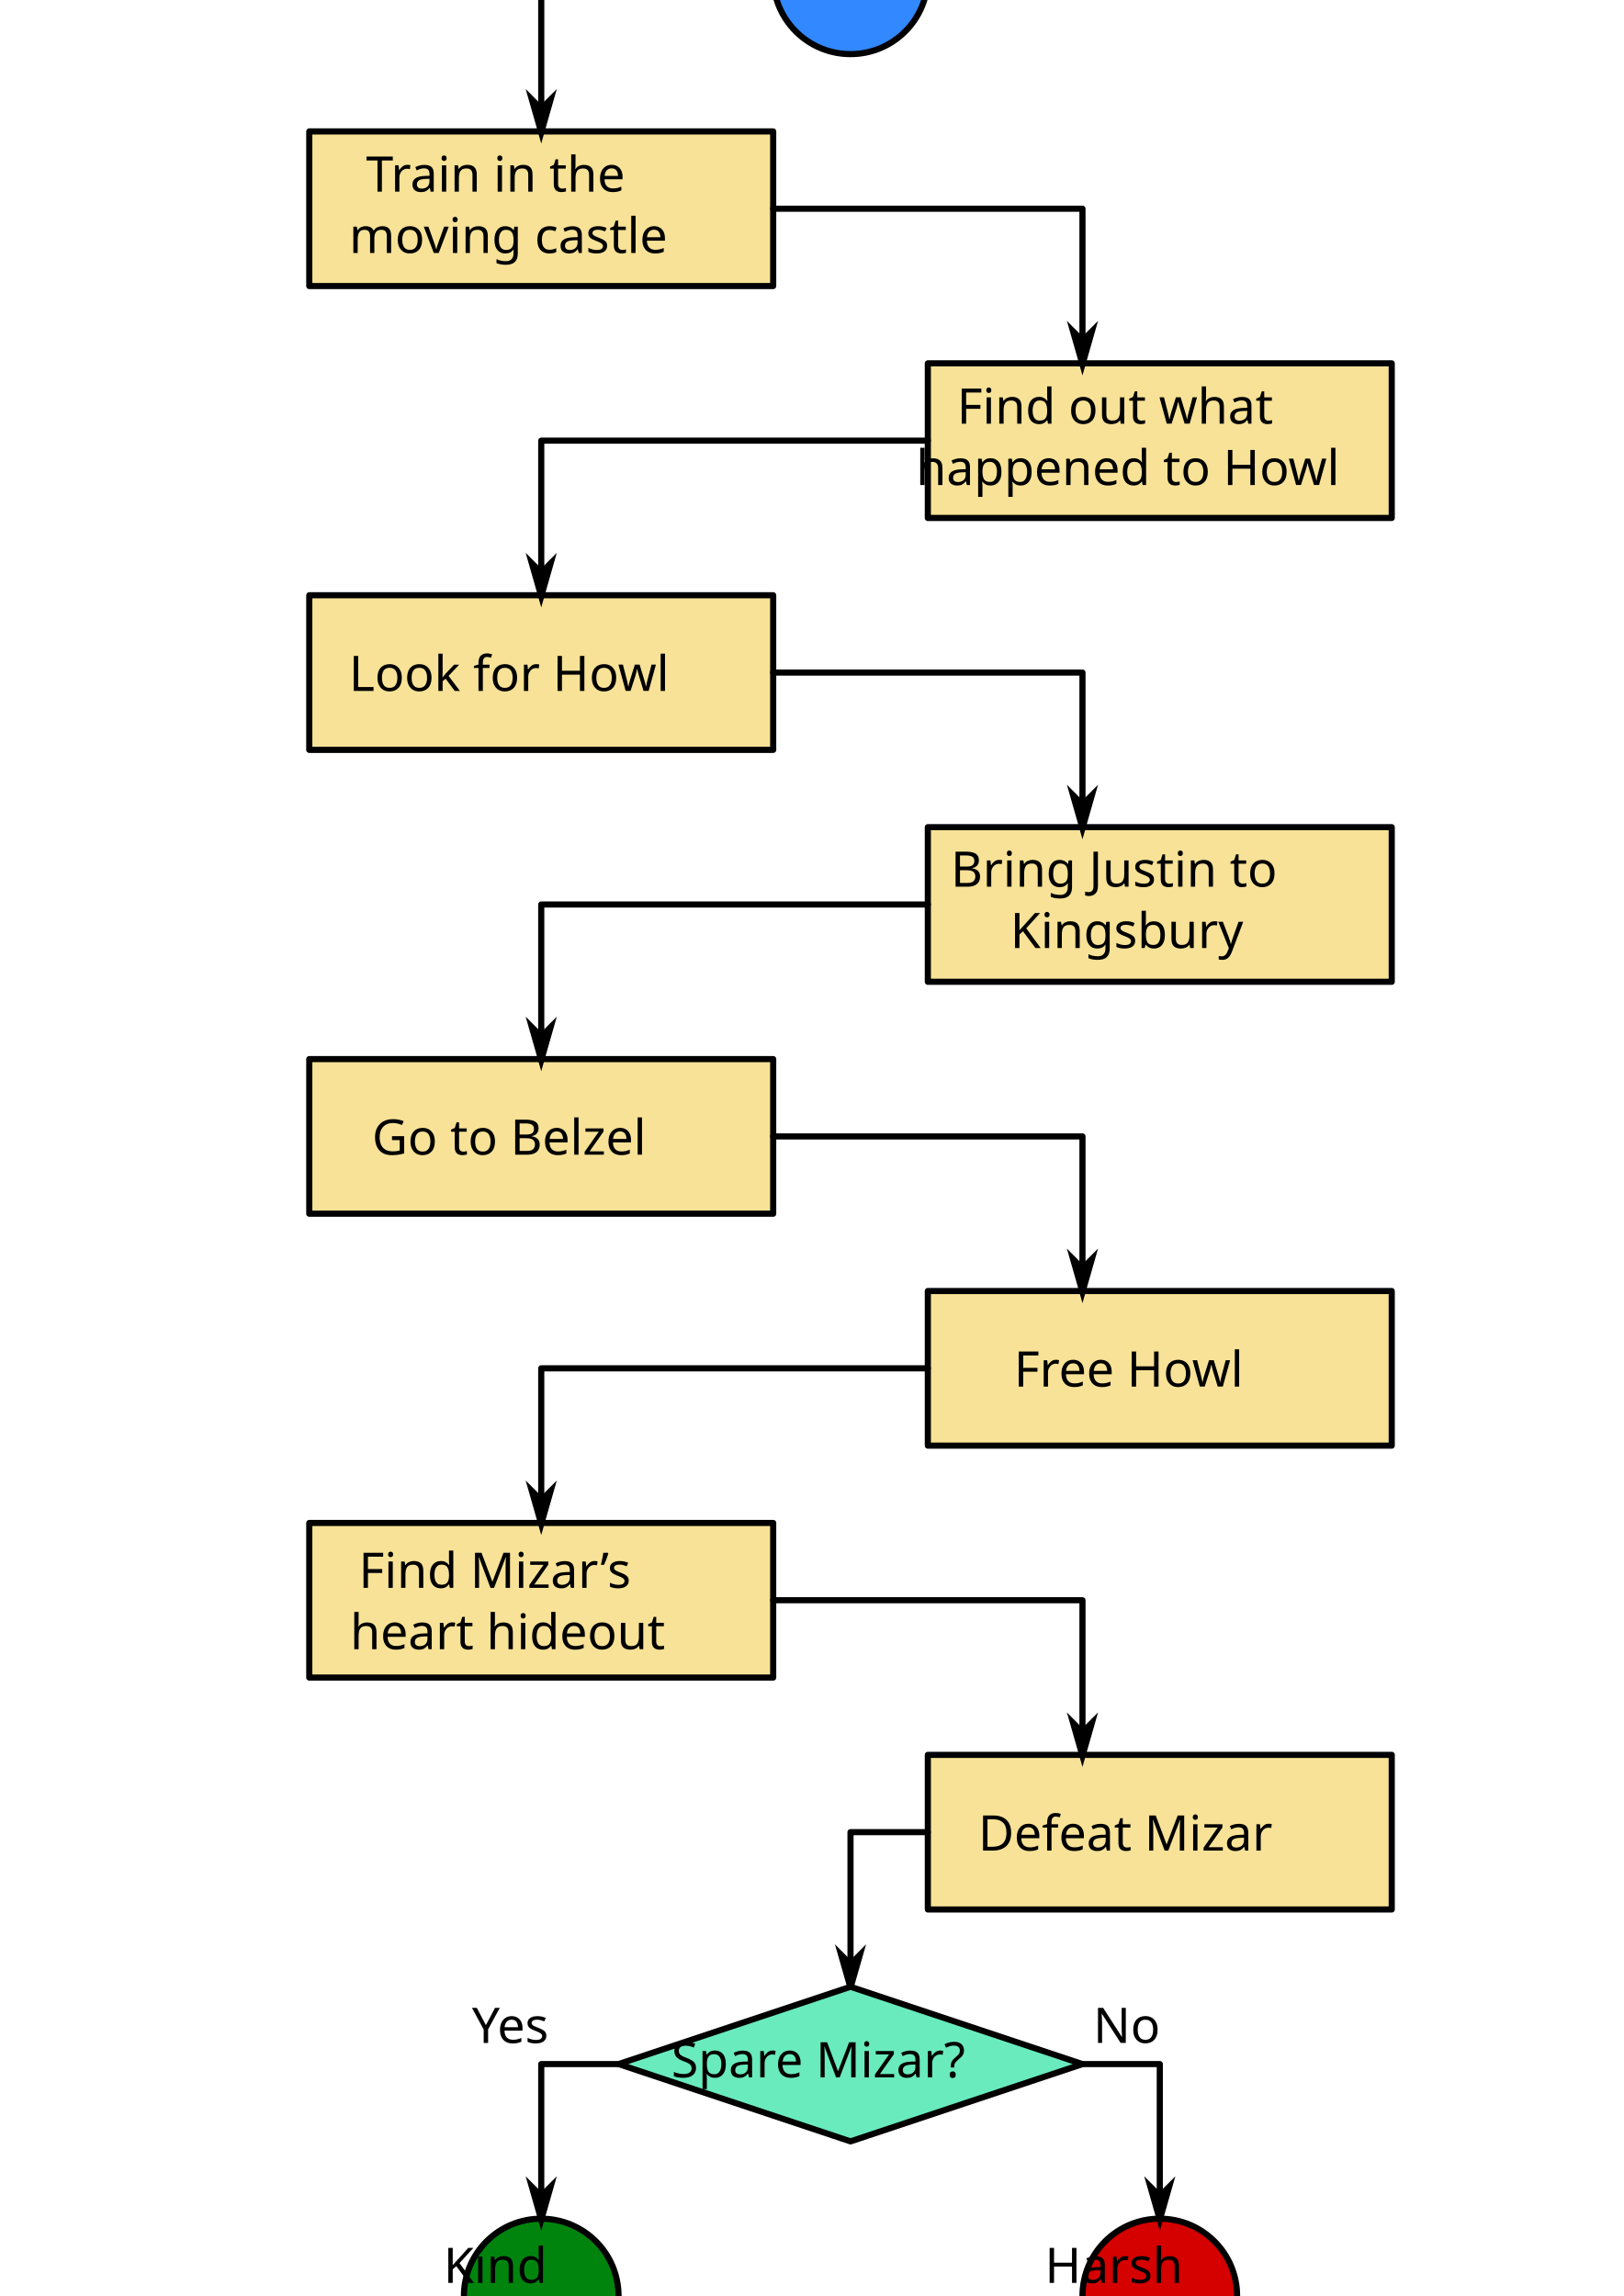
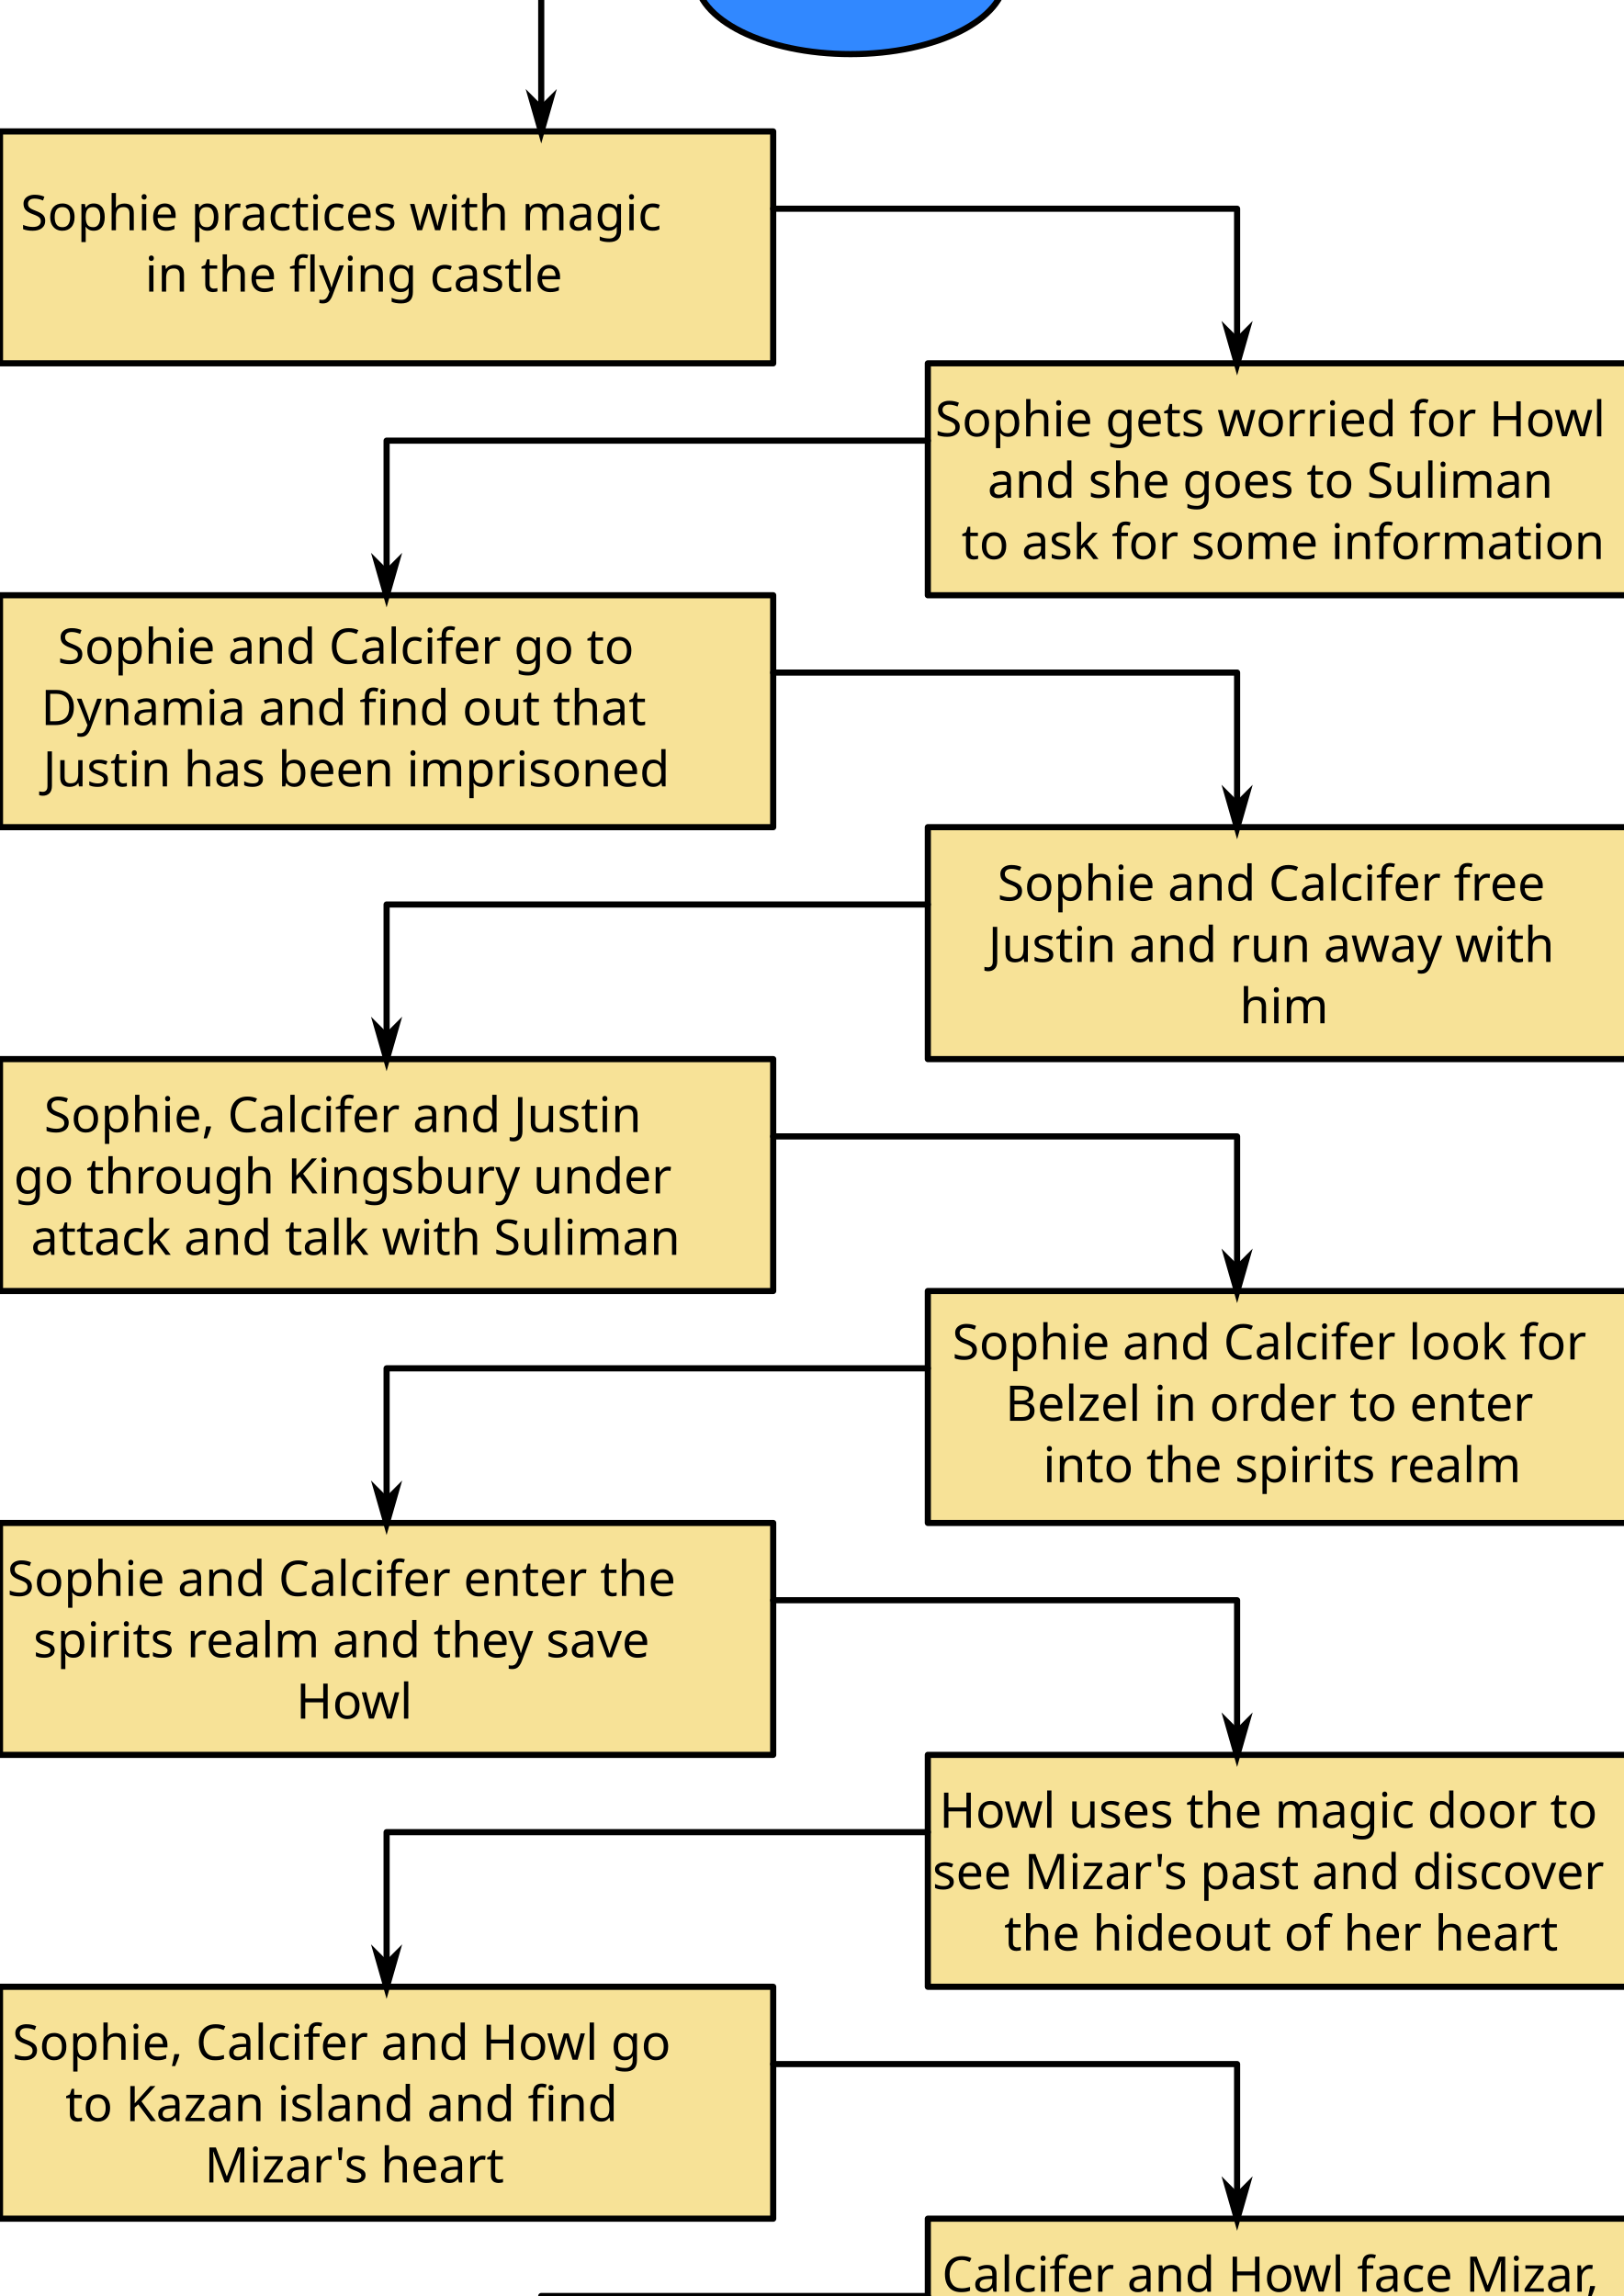
<svg xmlns="http://www.w3.org/2000/svg" width="793.701" height="1122.52" viewBox="0 0 793.701 1122.52" version="1.1" id="svg8">
  <defs id="defs2">
    <marker style="overflow:visible" id="marker2364" refX="0" refY="0" orient="auto">
      <path transform="matrix(-0.4,0,0,-0.4,-4,0)" style="fill:#000000;fill-opacity:1;fill-rule:evenodd;stroke:#000000;stroke-width:1pt;stroke-opacity:1" d="M 0,0 5,-5 -12.5,0 5,5 Z" id="path2362" />
    </marker>
    <marker orient="auto" refY="0.0" refX="0.0" id="Arrow1Mend" style="overflow:visible;">
      <path id="path944" d="M 0.0,0.0 L 5.0,-5.0 L -12.5,0.0 L 5.0,5.0 L 0.0,0.0 z " style="fill-rule:evenodd;stroke:#000000;stroke-width:1pt;stroke-opacity:1;fill:#000000;fill-opacity:1" transform="scale(0.4) rotate(180) translate(10,0)" />
    </marker>
    <marker orient="auto" refY="0" refX="0" id="Arrow1Mend-0" style="overflow:visible">
      <path id="path944-4" d="M 0,0 5,-5 -12.5,0 5,5 Z" style="fill:#000000;fill-opacity:1;fill-rule:evenodd;stroke:#000000;stroke-width:1pt;stroke-opacity:1" transform="matrix(-0.4,0,0,-0.4,-4,0)" />
    </marker>
    <marker orient="auto" refY="0" refX="0" id="Arrow1Mend-6" style="overflow:visible">
      <path id="path944-0" d="M 0,0 5,-5 -12.5,0 5,5 Z" style="fill:#000000;fill-opacity:1;fill-rule:evenodd;stroke:#000000;stroke-width:1pt;stroke-opacity:1" transform="matrix(-0.4,0,0,-0.4,-4,0)" />
    </marker>
    <marker orient="auto" refY="0" refX="0" id="Arrow1Mend-6-2" style="overflow:visible">
      <path id="path944-0-2" d="M 0,0 5,-5 -12.5,0 5,5 Z" style="fill:#000000;fill-opacity:1;fill-rule:evenodd;stroke:#000000;stroke-width:1pt;stroke-opacity:1" transform="matrix(-0.4,0,0,-0.4,-4,0)" />
    </marker>
    <marker orient="auto" refY="0" refX="0" id="Arrow1Mend-0-1" style="overflow:visible">
      <path id="path944-4-4" d="M 0,0 5,-5 -12.5,0 5,5 Z" style="fill:#000000;fill-opacity:1;fill-rule:evenodd;stroke:#000000;stroke-width:1pt;stroke-opacity:1" transform="matrix(-0.4,0,0,-0.4,-4,0)" />
    </marker>
    <marker orient="auto" refY="0" refX="0" id="Arrow1Mend-6-1" style="overflow:visible">
      <path id="path944-0-4" d="M 0,0 5,-5 -12.5,0 5,5 Z" style="fill:#000000;fill-opacity:1;fill-rule:evenodd;stroke:#000000;stroke-width:1pt;stroke-opacity:1" transform="matrix(-0.4,0,0,-0.4,-4,0)" />
    </marker>
    <marker orient="auto" refY="0" refX="0" id="Arrow1Mend-0-2" style="overflow:visible">
      <path id="path944-4-3" d="M 0,0 5,-5 -12.5,0 5,5 Z" style="fill:#000000;fill-opacity:1;fill-rule:evenodd;stroke:#000000;stroke-width:1pt;stroke-opacity:1" transform="matrix(-0.4,0,0,-0.4,-4,0)" />
    </marker>
    <marker style="overflow:visible" id="marker6153-8-3" refX="0" refY="0" orient="auto">
      <path transform="matrix(-1.1,0,0,-1.1,-1.1,0)" d="M 8.719,4.034 -2.207,0.016 8.719,-4.002 c -1.745,2.372 -1.735,5.617 -6e-7,8.035 z" style="fill:#00840e;fill-opacity:1;fill-rule:evenodd;stroke:#00840e;stroke-width:0.625;stroke-linejoin:round;stroke-opacity:1" id="path6151-1-7" />
    </marker>
    <marker orient="auto" refY="0" refX="0" id="Arrow1Mend-6-1-2" style="overflow:visible">
      <path id="path944-0-4-9" d="M 0,0 5,-5 -12.5,0 5,5 Z" style="fill:#000000;fill-opacity:1;fill-rule:evenodd;stroke:#000000;stroke-width:1pt;stroke-opacity:1" transform="matrix(-0.4,0,0,-0.4,-4,0)" />
    </marker>
    <marker orient="auto" refY="0" refX="0" id="Arrow1Mend-6-1-8" style="overflow:visible">
      <path id="path944-0-4-0" d="M 0,0 5,-5 -12.5,0 5,5 Z" style="fill:#000000;fill-opacity:1;fill-rule:evenodd;stroke:#000000;stroke-width:1pt;stroke-opacity:1" transform="matrix(-0.4,0,0,-0.4,-4,0)" />
    </marker>
  </defs>
  <g id="layer1">
-     <rect y="404.409" x="453.543" height="75.591" width="226.772" id="rect2340" style="opacity:1;fill:#f7e297;fill-opacity:1;fill-rule:nonzero;stroke:#000000;stroke-width:3;stroke-linecap:round;stroke-linejoin:round;stroke-miterlimit:4.603;stroke-dasharray:none;stroke-dashoffset:0;stroke-opacity:1;paint-order:normal" />
-     <rect style="opacity:1;fill:#f7e297;fill-opacity:1;fill-rule:nonzero;stroke:#000000;stroke-width:3;stroke-linecap:round;stroke-linejoin:round;stroke-miterlimit:4.603;stroke-dasharray:none;stroke-dashoffset:0;stroke-opacity:1;paint-order:normal" id="rect841-3-8" width="226.772" height="75.591" x="453.543" y="857.953" />
-     <rect style="opacity:1;fill:#f7e297;fill-opacity:1;fill-rule:nonzero;stroke:#000000;stroke-width:3;stroke-linecap:round;stroke-linejoin:round;stroke-miterlimit:4.603;stroke-dasharray:none;stroke-dashoffset:0;stroke-opacity:1;paint-order:normal" id="rect841-3-2" width="226.772" height="75.591" x="151.181" y="744.567" />
-     <rect style="opacity:1;fill:#f7e297;fill-opacity:1;fill-rule:nonzero;stroke:#000000;stroke-width:3;stroke-linecap:round;stroke-linejoin:round;stroke-miterlimit:4.603;stroke-dasharray:none;stroke-dashoffset:0;stroke-opacity:1;paint-order:normal" id="rect841-3-9" width="226.772" height="75.591" x="453.543" y="631.181" />
-     <circle style="opacity:1;fill:#3188ff;fill-opacity:1;fill-rule:nonzero;stroke:#000000;stroke-width:3;stroke-linecap:round;stroke-linejoin:round;stroke-miterlimit:4.603;stroke-dasharray:none;stroke-dashoffset:0;stroke-opacity:1;paint-order:normal" id="path9" cx="415.748" cy="-11.339" r="37.795" />
+     <rect y="404.409" x="453.543" height="113.386" width="377.953" id="rect2340" style="opacity:1;fill:#f7e297;fill-opacity:1;fill-rule:nonzero;stroke:#000000;stroke-width:3;stroke-linecap:round;stroke-linejoin:round;stroke-miterlimit:4.603;stroke-dasharray:none;stroke-dashoffset:0;stroke-opacity:1;paint-order:normal" />
+     <rect style="opacity:1;fill:#f7e297;fill-opacity:1;fill-rule:nonzero;stroke:#000000;stroke-width:3;stroke-linecap:round;stroke-linejoin:round;stroke-miterlimit:4.603;stroke-dasharray:none;stroke-dashoffset:0;stroke-opacity:1;paint-order:normal" id="rect841-3-8" width="377.953" height="113.386" x="453.543" y="857.953" />
+     <rect style="opacity:1;fill:#f7e297;fill-opacity:1;fill-rule:nonzero;stroke:#000000;stroke-width:3;stroke-linecap:round;stroke-linejoin:round;stroke-miterlimit:4.603;stroke-dasharray:none;stroke-dashoffset:0;stroke-opacity:1;paint-order:normal" id="rect841-3-2" width="377.953" height="113.386" x="0" y="744.567" />
+     <rect style="opacity:1;fill:#f7e297;fill-opacity:1;fill-rule:nonzero;stroke:#000000;stroke-width:3;stroke-linecap:round;stroke-linejoin:round;stroke-miterlimit:4.603;stroke-dasharray:none;stroke-dashoffset:0;stroke-opacity:1;paint-order:normal" id="rect841-3-9" width="377.953" height="113.386" x="453.543" y="631.181" />
+     <ellipse style="opacity:1;fill:#3188ff;fill-opacity:1;fill-rule:nonzero;stroke:#000000;stroke-width:3;stroke-linecap:round;stroke-linejoin:round;stroke-miterlimit:4.603;stroke-dasharray:none;stroke-dashoffset:0;stroke-opacity:1;paint-order:normal" id="path9" cx="415.748" cy="-11.339" rx="75.591" ry="37.795" />
    <text xml:space="preserve" style="font-style:normal;font-variant:normal;font-weight:normal;font-stretch:normal;font-size:24px;line-height:125%;font-family:sans-serif;-inkscape-font-specification:sans-serif;font-variant-ligatures:normal;font-variant-caps:normal;font-variant-numeric:normal;font-feature-settings:normal;text-align:center;writing-mode:lr-tb;text-anchor:middle;opacity:1;fill:#3188ff;fill-opacity:1;fill-rule:nonzero;stroke:#000000;stroke-width:3;stroke-linecap:round;stroke-linejoin:round;stroke-miterlimit:4.603;stroke-dasharray:none;stroke-dashoffset:0;stroke-opacity:1;paint-order:normal" x="415.215" y="-2.637" id="text13">
      <tspan id="tspan11" x="415.215" y="-2.637" style="font-size:24px;fill:#000000;fill-opacity:1;stroke:none">Start</tspan>
    </text>
-     <circle style="opacity:1;fill:#d50000;fill-opacity:1;fill-rule:nonzero;stroke:#000000;stroke-width:3;stroke-linecap:round;stroke-linejoin:round;stroke-miterlimit:4.603;stroke-dasharray:none;stroke-dashoffset:0;stroke-opacity:1;paint-order:normal" id="path9-8" cx="566.929" cy="1122.52" r="37.795" />
-     <text xml:space="preserve" style="font-style:normal;font-variant:normal;font-weight:normal;font-stretch:normal;font-size:24px;line-height:125%;font-family:sans-serif;-inkscape-font-specification:sans-serif;font-variant-ligatures:normal;font-variant-caps:normal;font-variant-numeric:normal;font-feature-settings:normal;text-align:center;writing-mode:lr-tb;text-anchor:middle;opacity:1;fill:#3188ff;fill-opacity:1;fill-rule:nonzero;stroke:#000000;stroke-width:3;stroke-linecap:round;stroke-linejoin:round;stroke-miterlimit:4.603;stroke-dasharray:none;stroke-dashoffset:0;stroke-opacity:1;paint-order:normal" x="566.343" y="1116.121" id="text13-2">
-       <tspan id="tspan11-1" x="566.343" y="1116.121" style="font-size:24px;fill:#000000;fill-opacity:1;stroke:none">Harsh</tspan>
-       <tspan x="566.343" y="1146.121" style="font-size:24px;fill:#000000;fill-opacity:1;stroke:none" id="tspan1863">end</tspan>
+     <rect style="opacity:1;fill:#f7e297;fill-opacity:1;fill-rule:nonzero;stroke:#000000;stroke-width:3;stroke-linecap:round;stroke-linejoin:round;stroke-miterlimit:4.603;stroke-dasharray:none;stroke-dashoffset:0;stroke-opacity:1;paint-order:normal" id="rect841" width="377.953" height="113.386" x="0" y="64.252" />
+     <rect style="opacity:1;fill:#f7e297;fill-opacity:1;fill-rule:nonzero;stroke:#000000;stroke-width:3;stroke-linecap:round;stroke-linejoin:round;stroke-miterlimit:4.603;stroke-dasharray:none;stroke-dashoffset:0;stroke-opacity:1;paint-order:normal" id="rect841-2" width="377.953" height="113.386" x="453.543" y="177.638" />
+     <rect style="opacity:1;fill:#f7e297;fill-opacity:1;fill-rule:nonzero;stroke:#000000;stroke-width:3;stroke-linecap:round;stroke-linejoin:round;stroke-miterlimit:4.603;stroke-dasharray:none;stroke-dashoffset:0;stroke-opacity:1;paint-order:normal" id="rect841-3" width="377.953" height="113.386" x="0" y="291.024" />
+     <text xml:space="preserve" style="font-style:normal;font-variant:normal;font-weight:normal;font-stretch:normal;font-size:24px;line-height:125%;font-family:sans-serif;-inkscape-font-specification:sans-serif;font-variant-ligatures:normal;font-variant-caps:normal;font-variant-numeric:normal;font-feature-settings:normal;text-align:center;writing-mode:lr-tb;text-anchor:middle;opacity:1;fill:#f7e297;fill-opacity:1;fill-rule:nonzero;stroke:#000000;stroke-width:3;stroke-linecap:round;stroke-linejoin:round;stroke-miterlimit:4.603;stroke-dasharray:none;stroke-dashoffset:0;stroke-opacity:1;paint-order:normal" x="188.525" y="112.584" id="text866">
+       <tspan id="tspan864" x="188.525" y="112.584" style="font-size:24px;fill:#000000;fill-opacity:1;stroke:none">Sophie practices with magic</tspan>
+       <tspan x="188.525" y="142.584" style="font-size:24px;fill:#000000;fill-opacity:1;stroke:none" id="tspan886">in the flying castle</tspan>
    </text>
-     <rect style="opacity:1;fill:#f7e297;fill-opacity:1;fill-rule:nonzero;stroke:#000000;stroke-width:3;stroke-linecap:round;stroke-linejoin:round;stroke-miterlimit:4.603;stroke-dasharray:none;stroke-dashoffset:0;stroke-opacity:1;paint-order:normal" id="rect841" width="226.772" height="75.591" x="151.181" y="64.252" />
-     <rect style="opacity:1;fill:#f7e297;fill-opacity:1;fill-rule:nonzero;stroke:#000000;stroke-width:3;stroke-linecap:round;stroke-linejoin:round;stroke-miterlimit:4.603;stroke-dasharray:none;stroke-dashoffset:0;stroke-opacity:1;paint-order:normal" id="rect841-2" width="226.772" height="75.591" x="453.543" y="177.638" />
-     <rect style="opacity:1;fill:#f7e297;fill-opacity:1;fill-rule:nonzero;stroke:#000000;stroke-width:3;stroke-linecap:round;stroke-linejoin:round;stroke-miterlimit:4.603;stroke-dasharray:none;stroke-dashoffset:0;stroke-opacity:1;paint-order:normal" id="rect841-3" width="226.772" height="75.591" x="151.181" y="291.024" />
-     <text xml:space="preserve" style="font-style:normal;font-variant:normal;font-weight:normal;font-stretch:normal;font-size:24px;line-height:125%;font-family:sans-serif;-inkscape-font-specification:sans-serif;font-variant-ligatures:normal;font-variant-caps:normal;font-variant-numeric:normal;font-feature-settings:normal;text-align:center;writing-mode:lr-tb;text-anchor:middle;opacity:1;fill:#f7e297;fill-opacity:1;fill-rule:nonzero;stroke:#000000;stroke-width:3;stroke-linecap:round;stroke-linejoin:round;stroke-miterlimit:4.603;stroke-dasharray:none;stroke-dashoffset:0;stroke-opacity:1;paint-order:normal" x="264.069" y="93.686" id="text866">
-       <tspan id="tspan864" x="264.069" y="93.686" style="font-size:24px;fill:#000000;fill-opacity:1;stroke:none">Train in the</tspan>
-       <tspan x="264.069" y="123.686" style="font-size:24px;fill:#000000;fill-opacity:1;stroke:none" id="tspan886">moving castle</tspan>
+     <text xml:space="preserve" style="font-style:normal;font-variant:normal;font-weight:normal;font-stretch:normal;font-size:24px;line-height:125%;font-family:sans-serif;-inkscape-font-specification:sans-serif;font-variant-ligatures:normal;font-variant-caps:normal;font-variant-numeric:normal;font-feature-settings:normal;text-align:center;writing-mode:lr-tb;text-anchor:middle;opacity:1;fill:#f7e297;fill-opacity:1;fill-rule:nonzero;stroke:#000000;stroke-width:3;stroke-linecap:round;stroke-linejoin:round;stroke-miterlimit:4.603;stroke-dasharray:none;stroke-dashoffset:0;stroke-opacity:1;paint-order:normal" x="642.795" y="213.325" id="text866-5">
+       <tspan x="642.795" y="213.325" style="font-size:24px;fill:#000000;fill-opacity:1;stroke:none" id="tspan904">Sophie gets worried for Howl</tspan>
+       <tspan x="642.795" y="243.325" style="font-size:24px;fill:#000000;fill-opacity:1;stroke:none" id="tspan93">and she goes to Suliman</tspan>
+       <tspan x="642.795" y="273.325" style="font-size:24px;fill:#000000;fill-opacity:1;stroke:none" id="tspan95">to ask for some information</tspan>
    </text>
-     <text xml:space="preserve" style="font-style:normal;font-variant:normal;font-weight:normal;font-stretch:normal;font-size:24px;line-height:125%;font-family:sans-serif;-inkscape-font-specification:sans-serif;font-variant-ligatures:normal;font-variant-caps:normal;font-variant-numeric:normal;font-feature-settings:normal;text-align:center;writing-mode:lr-tb;text-anchor:middle;opacity:1;fill:#f7e297;fill-opacity:1;fill-rule:nonzero;stroke:#000000;stroke-width:3;stroke-linecap:round;stroke-linejoin:round;stroke-miterlimit:4.603;stroke-dasharray:none;stroke-dashoffset:0;stroke-opacity:1;paint-order:normal" x="566.906" y="207.136" id="text866-5">
-       <tspan id="tspan864-9" x="566.906" y="207.136" style="font-size:24px;fill:#000000;fill-opacity:1;stroke:none">Find out what</tspan>
-       <tspan x="566.906" y="237.136" style="font-size:24px;fill:#000000;fill-opacity:1;stroke:none" id="tspan904">happened to Howl</tspan>
+     <text xml:space="preserve" style="font-style:normal;font-variant:normal;font-weight:normal;font-stretch:normal;font-size:24px;line-height:125%;font-family:sans-serif;-inkscape-font-specification:sans-serif;font-variant-ligatures:normal;font-variant-caps:normal;font-variant-numeric:normal;font-feature-settings:normal;text-align:center;writing-mode:lr-tb;text-anchor:middle;opacity:1;fill:#000000;fill-opacity:1;fill-rule:nonzero;stroke:none;stroke-width:3;stroke-linecap:round;stroke-linejoin:round;stroke-miterlimit:4.603;stroke-dasharray:none;stroke-dashoffset:0;stroke-opacity:1;paint-order:normal" x="189.803" y="324.478" id="text890">
+       <tspan id="tspan888" x="194.021" y="324.478">Sophie and Calcifer go to </tspan>
+       <tspan x="189.803" y="354.478" id="tspan99">Dynamia and find out that</tspan>
+       <tspan x="189.803" y="384.478" id="tspan105">Justin has been imprisoned</tspan>
    </text>
-     <text xml:space="preserve" style="font-style:normal;font-variant:normal;font-weight:normal;font-stretch:normal;font-size:24px;line-height:125%;font-family:sans-serif;-inkscape-font-specification:sans-serif;font-variant-ligatures:normal;font-variant-caps:normal;font-variant-numeric:normal;font-feature-settings:normal;text-align:center;writing-mode:lr-tb;text-anchor:middle;opacity:1;fill:#000000;fill-opacity:1;fill-rule:nonzero;stroke:none;stroke-width:3;stroke-linecap:round;stroke-linejoin:round;stroke-miterlimit:4.603;stroke-dasharray:none;stroke-dashoffset:0;stroke-opacity:1;paint-order:normal" x="264.456" y="337.813" id="text890">
-       <tspan id="tspan888" x="264.456" y="337.813">Look for Howl</tspan>
+     <text xml:space="preserve" style="font-style:normal;font-variant:normal;font-weight:normal;font-stretch:normal;font-size:24px;line-height:125%;font-family:sans-serif;-inkscape-font-specification:sans-serif;font-variant-ligatures:normal;font-variant-caps:normal;font-variant-numeric:normal;font-feature-settings:normal;text-align:center;writing-mode:lr-tb;text-anchor:middle;opacity:1;fill:#000000;fill-opacity:1;fill-rule:nonzero;stroke:none;stroke-width:3;stroke-linecap:round;stroke-linejoin:round;stroke-miterlimit:4.603;stroke-dasharray:none;stroke-dashoffset:0;stroke-opacity:1;paint-order:normal" x="642.32" y="664.636" id="text894">
+       <tspan x="642.32" y="664.636" id="tspan126">Sophie and Calcifer look for</tspan>
+       <tspan x="642.32" y="694.636" id="tspan128">Belzel in order to enter</tspan>
+       <tspan x="642.32" y="724.636" id="tspan234">into the spirits realm</tspan>
    </text>
-     <text xml:space="preserve" style="font-style:normal;font-variant:normal;font-weight:normal;font-stretch:normal;font-size:24px;line-height:125%;font-family:sans-serif;-inkscape-font-specification:sans-serif;font-variant-ligatures:normal;font-variant-caps:normal;font-variant-numeric:normal;font-feature-settings:normal;text-align:center;writing-mode:lr-tb;text-anchor:middle;opacity:1;fill:#000000;fill-opacity:1;fill-rule:nonzero;stroke:none;stroke-width:3;stroke-linecap:round;stroke-linejoin:round;stroke-miterlimit:4.603;stroke-dasharray:none;stroke-dashoffset:0;stroke-opacity:1;paint-order:normal" x="567.316" y="677.912" id="text894">
-       <tspan id="tspan892" x="567.316" y="677.912">Free Howl</tspan>
+     <text xml:space="preserve" style="font-style:normal;font-variant:normal;font-weight:normal;font-stretch:normal;font-size:24px;line-height:125%;font-family:sans-serif;-inkscape-font-specification:sans-serif;font-variant-ligatures:normal;font-variant-caps:normal;font-variant-numeric:normal;font-feature-settings:normal;text-align:center;writing-mode:lr-tb;text-anchor:middle;opacity:1;fill:#000000;fill-opacity:1;fill-rule:nonzero;stroke:none;stroke-width:3;stroke-linecap:round;stroke-linejoin:round;stroke-miterlimit:4.603;stroke-dasharray:none;stroke-dashoffset:0;stroke-opacity:1;paint-order:normal" x="188.777" y="780.254" id="text898">
+       <tspan x="188.777" y="780.254" id="tspan2360">Sophie and Calcifer enter the</tspan>
+       <tspan x="188.777" y="810.254" id="tspan132">spirits realm and they save</tspan>
+       <tspan x="188.777" y="840.254" id="tspan134">Howl</tspan>
    </text>
-     <text xml:space="preserve" style="font-style:normal;font-variant:normal;font-weight:normal;font-stretch:normal;font-size:24px;line-height:125%;font-family:sans-serif;-inkscape-font-specification:sans-serif;font-variant-ligatures:normal;font-variant-caps:normal;font-variant-numeric:normal;font-feature-settings:normal;text-align:center;writing-mode:lr-tb;text-anchor:middle;opacity:1;fill:#000000;fill-opacity:1;fill-rule:nonzero;stroke:none;stroke-width:3;stroke-linecap:round;stroke-linejoin:round;stroke-miterlimit:4.603;stroke-dasharray:none;stroke-dashoffset:0;stroke-opacity:1;paint-order:normal" x="263.735" y="776.298" id="text898">
-       <tspan id="tspan896" x="263.735" y="776.298">Find Mizar’s</tspan>
-       <tspan x="263.735" y="806.298" id="tspan2360">heart hideout</tspan>
+     <text xml:space="preserve" style="font-style:normal;font-variant:normal;font-weight:normal;font-stretch:normal;font-size:24px;line-height:125%;font-family:sans-serif;-inkscape-font-specification:sans-serif;font-variant-ligatures:normal;font-variant-caps:normal;font-variant-numeric:normal;font-feature-settings:normal;text-align:center;writing-mode:lr-tb;text-anchor:middle;opacity:1;fill:#000000;fill-opacity:1;fill-rule:nonzero;stroke:none;stroke-width:3;stroke-linecap:round;stroke-linejoin:round;stroke-miterlimit:4.603;stroke-dasharray:none;stroke-dashoffset:0;stroke-opacity:1;paint-order:normal" x="641.84" y="893.581" id="text902">
+       <tspan id="tspan900" x="641.84" y="893.581">Howl uses the magic door to</tspan>
+       <tspan x="641.84" y="923.581" id="tspan138">see Mizar's past and discover</tspan>
+       <tspan x="641.84" y="953.581" id="tspan142">the hideout of her heart</tspan>
    </text>
-     <text xml:space="preserve" style="font-style:normal;font-variant:normal;font-weight:normal;font-stretch:normal;font-size:24px;line-height:125%;font-family:sans-serif;-inkscape-font-specification:sans-serif;font-variant-ligatures:normal;font-variant-caps:normal;font-variant-numeric:normal;font-feature-settings:normal;text-align:center;writing-mode:lr-tb;text-anchor:middle;opacity:1;fill:#000000;fill-opacity:1;fill-rule:nonzero;stroke:none;stroke-width:3;stroke-linecap:round;stroke-linejoin:round;stroke-miterlimit:4.603;stroke-dasharray:none;stroke-dashoffset:0;stroke-opacity:1;paint-order:normal" x="565.722" y="904.742" id="text902">
-       <tspan id="tspan900" x="565.722" y="904.742">Defeat Mizar</tspan>
+     <path style="opacity:1;fill:none;fill-opacity:1;fill-rule:nonzero;stroke:#000000;stroke-width:3;stroke-linecap:round;stroke-linejoin:round;stroke-miterlimit:4.603;stroke-dasharray:none;stroke-dashoffset:0;stroke-opacity:1;marker-end:url(#Arrow1Mend);paint-order:normal" d="m 340.157,-11.339 -75.591,9e-6 v 75.591" id="path933" />
+     <path style="opacity:1;fill:none;fill-opacity:1;fill-rule:nonzero;stroke:#000000;stroke-width:3;stroke-linecap:round;stroke-linejoin:round;stroke-miterlimit:4.603;stroke-dasharray:none;stroke-dashoffset:0;stroke-opacity:1;marker-end:url(#Arrow1Mend-0);paint-order:normal" d="m 377.953,102.047 226.772,0 v 75.591" id="path933-1" />
+     <path style="opacity:1;fill:none;fill-opacity:1;fill-rule:nonzero;stroke:#000000;stroke-width:3;stroke-linecap:round;stroke-linejoin:round;stroke-miterlimit:4.603;stroke-dasharray:none;stroke-dashoffset:0;stroke-opacity:1;marker-end:url(#Arrow1Mend-6);paint-order:normal" d="m 453.543,215.433 -264.567,0 v 75.591" id="path933-5" />
+     <path style="opacity:1;fill:none;fill-opacity:1;fill-rule:nonzero;stroke:#000000;stroke-width:3;stroke-linecap:round;stroke-linejoin:round;stroke-miterlimit:4.603;stroke-dasharray:none;stroke-dashoffset:0;stroke-opacity:1;marker-end:url(#Arrow1Mend-0-1);paint-order:normal" d="m 377.953,328.819 226.772,0 v 75.591" id="path933-1-5" />
+     <path style="opacity:1;fill:none;fill-opacity:1;fill-rule:nonzero;stroke:#000000;stroke-width:3;stroke-linecap:round;stroke-linejoin:round;stroke-miterlimit:4.603;stroke-dasharray:none;stroke-dashoffset:0;stroke-opacity:1;marker-end:url(#Arrow1Mend-6-2);paint-order:normal" d="m 453.543,668.976 -264.567,-10e-6 v 75.591" id="path933-5-6" />
+     <path style="opacity:1;fill:none;fill-opacity:1;fill-rule:nonzero;stroke:#000000;stroke-width:3;stroke-linecap:round;stroke-linejoin:round;stroke-miterlimit:4.603;stroke-dasharray:none;stroke-dashoffset:0;stroke-opacity:1;marker-end:url(#Arrow1Mend-0-2);paint-order:normal" d="m 377.953,782.362 226.772,0 v 75.591" id="path933-1-7" />
+     <rect y="517.795" x="0" height="113.386" width="377.953" id="rect2338" style="opacity:1;fill:#f7e297;fill-opacity:1;fill-rule:nonzero;stroke:#000000;stroke-width:3;stroke-linecap:round;stroke-linejoin:round;stroke-miterlimit:4.603;stroke-dasharray:none;stroke-dashoffset:0;stroke-opacity:1;paint-order:normal" />
+     <text id="text2344" y="440.278" x="643.299" style="font-style:normal;font-variant:normal;font-weight:normal;font-stretch:normal;font-size:24px;line-height:125%;font-family:sans-serif;-inkscape-font-specification:sans-serif;font-variant-ligatures:normal;font-variant-caps:normal;font-variant-numeric:normal;font-feature-settings:normal;text-align:center;writing-mode:lr-tb;text-anchor:middle;opacity:1;fill:#000000;fill-opacity:1;fill-rule:nonzero;stroke:none;stroke-width:3;stroke-linecap:round;stroke-linejoin:round;stroke-miterlimit:4.603;stroke-dasharray:none;stroke-dashoffset:0;stroke-opacity:1;paint-order:normal" xml:space="preserve">
+       <tspan y="440.278" x="643.299" id="tspan103">Sophie and Calcifer free</tspan>
+       <tspan y="470.278" x="643.299" id="tspan109">Justin and run away with</tspan>
+       <tspan y="500.278" x="643.299" id="tspan111">him</tspan>
    </text>
-     <path style="opacity:1;fill:none;fill-opacity:1;fill-rule:nonzero;stroke:#000000;stroke-width:3;stroke-linecap:round;stroke-linejoin:round;stroke-miterlimit:4.603;stroke-dasharray:none;stroke-dashoffset:0;stroke-opacity:1;marker-end:url(#Arrow1Mend);paint-order:normal" d="M 377.953,-11.339 H 264.567 v 75.591" id="path933" />
-     <path style="opacity:1;fill:none;fill-opacity:1;fill-rule:nonzero;stroke:#000000;stroke-width:3;stroke-linecap:round;stroke-linejoin:round;stroke-miterlimit:4.603;stroke-dasharray:none;stroke-dashoffset:0;stroke-opacity:1;marker-end:url(#Arrow1Mend-0);paint-order:normal" d="m 377.953,102.047 151.181,10e-6 v 75.591" id="path933-1" />
-     <path style="opacity:1;fill:none;fill-opacity:1;fill-rule:nonzero;stroke:#000000;stroke-width:3;stroke-linecap:round;stroke-linejoin:round;stroke-miterlimit:4.603;stroke-dasharray:none;stroke-dashoffset:0;stroke-opacity:1;marker-end:url(#Arrow1Mend-6);paint-order:normal" d="m 453.543,215.433 -188.976,1e-5 v 75.591" id="path933-5" />
-     <path style="opacity:1;fill:none;fill-opacity:1;fill-rule:nonzero;stroke:#000000;stroke-width:3;stroke-linecap:round;stroke-linejoin:round;stroke-miterlimit:4.603;stroke-dasharray:none;stroke-dashoffset:0;stroke-opacity:1;marker-end:url(#Arrow1Mend-0-1);paint-order:normal" d="m 377.953,328.819 151.181,1e-5 v 75.591" id="path933-1-5" />
-     <path style="opacity:1;fill:none;fill-opacity:1;fill-rule:nonzero;stroke:#000000;stroke-width:3;stroke-linecap:round;stroke-linejoin:round;stroke-miterlimit:4.603;stroke-dasharray:none;stroke-dashoffset:0;stroke-opacity:1;marker-end:url(#Arrow1Mend-6-2);paint-order:normal" d="m 453.543,668.976 -188.976,10e-6 v 75.591" id="path933-5-6" />
-     <path style="opacity:1;fill:none;fill-opacity:1;fill-rule:nonzero;stroke:#000000;stroke-width:3;stroke-linecap:round;stroke-linejoin:round;stroke-miterlimit:4.603;stroke-dasharray:none;stroke-dashoffset:0;stroke-opacity:1;marker-end:url(#Arrow1Mend-0-2);paint-order:normal" d="m 377.953,782.362 151.181,10e-6 v 75.591" id="path933-1-7" />
-     <path style="opacity:1;fill:none;fill-opacity:1;fill-rule:nonzero;stroke:#000000;stroke-width:3;stroke-linecap:round;stroke-linejoin:round;stroke-miterlimit:4.603;stroke-dasharray:none;stroke-dashoffset:0;stroke-opacity:1;marker-end:url(#Arrow1Mend-6-1);paint-order:normal" d="m 453.543,895.748 h -37.795 v 75.591" id="path933-5-2" />
-     <path style="opacity:1;fill:#69ebbe;fill-opacity:1;fill-rule:nonzero;stroke:#000000;stroke-width:3;stroke-linecap:round;stroke-linejoin:round;stroke-miterlimit:4.603;stroke-dasharray:none;stroke-dashoffset:0;stroke-opacity:1;paint-order:normal" d="m 415.748,971.339 -113.386,37.795 113.386,37.795 113.386,-37.795 z" id="path1820" />
-     <text xml:space="preserve" style="font-style:normal;font-variant:normal;font-weight:normal;font-stretch:normal;font-size:24px;line-height:125%;font-family:sans-serif;-inkscape-font-specification:sans-serif;font-variant-ligatures:normal;font-variant-caps:normal;font-variant-numeric:normal;font-feature-settings:normal;text-align:center;writing-mode:lr-tb;text-anchor:middle;opacity:1;fill:#000000;fill-opacity:1;fill-rule:nonzero;stroke:none;stroke-width:3;stroke-linecap:round;stroke-linejoin:round;stroke-miterlimit:4.603;stroke-dasharray:none;stroke-dashoffset:0;stroke-opacity:1;paint-order:normal" x="415.613" y="1015.62" id="text902-1">
-       <tspan id="tspan900-2" x="415.613" y="1015.62">Spare Mizar?</tspan>
+     <text id="text2348" y="553.482" x="189.404" style="font-style:normal;font-variant:normal;font-weight:normal;font-stretch:normal;font-size:24px;line-height:125%;font-family:sans-serif;-inkscape-font-specification:sans-serif;font-variant-ligatures:normal;font-variant-caps:normal;font-variant-numeric:normal;font-feature-settings:normal;text-align:center;writing-mode:lr-tb;text-anchor:middle;opacity:1;fill:#000000;fill-opacity:1;fill-rule:nonzero;stroke:none;stroke-width:3;stroke-linecap:round;stroke-linejoin:round;stroke-miterlimit:4.603;stroke-dasharray:none;stroke-dashoffset:0;stroke-opacity:1;paint-order:normal" xml:space="preserve">
+       <tspan y="553.482" x="189.404" id="tspan2346">Sophie, Calcifer and Justin</tspan>
+       <tspan y="583.482" x="189.404" id="tspan122">go through Kingsbury under</tspan>
+       <tspan y="613.482" x="189.404" id="tspan124">attack and talk with Suliman</tspan>
    </text>
-     <circle style="opacity:1;fill:#00840e;fill-opacity:1;fill-rule:nonzero;stroke:#000000;stroke-width:3;stroke-linecap:round;stroke-linejoin:round;stroke-miterlimit:4.603;stroke-dasharray:none;stroke-dashoffset:0;stroke-opacity:1;paint-order:normal" id="path9-8-1" cx="264.567" cy="1122.52" r="37.795" />
-     <text xml:space="preserve" style="font-style:normal;font-variant:normal;font-weight:normal;font-stretch:normal;font-size:24px;line-height:125%;font-family:sans-serif;-inkscape-font-specification:sans-serif;font-variant-ligatures:normal;font-variant-caps:normal;font-variant-numeric:normal;font-feature-settings:normal;text-align:center;writing-mode:lr-tb;text-anchor:middle;opacity:1;fill:#3188ff;fill-opacity:1;fill-rule:nonzero;stroke:#000000;stroke-width:3;stroke-linecap:round;stroke-linejoin:round;stroke-miterlimit:4.603;stroke-dasharray:none;stroke-dashoffset:0;stroke-opacity:1;paint-order:normal" x="263.981" y="1116.121" id="text13-2-7">
-       <tspan id="tspan11-1-0" x="263.981" y="1116.121" style="font-size:24px;fill:#000000;fill-opacity:1;stroke:none">Kind</tspan>
-       <tspan x="263.981" y="1146.121" style="font-size:24px;fill:#000000;fill-opacity:1;stroke:none" id="tspan1861">end</tspan>
+     <path id="path2350" d="m 453.543,442.205 -264.567,0 v 75.591" style="opacity:1;fill:none;fill-opacity:1;fill-rule:nonzero;stroke:#000000;stroke-width:3;stroke-linecap:round;stroke-linejoin:round;stroke-miterlimit:4.603;stroke-dasharray:none;stroke-dashoffset:0;stroke-opacity:1;marker-end:url(#Arrow1Mend-6-2);paint-order:normal" />
+     <path id="path2352" d="m 377.953,555.59 226.772,0 v 75.591" style="opacity:1;fill:none;fill-opacity:1;fill-rule:nonzero;stroke:#000000;stroke-width:3;stroke-linecap:round;stroke-linejoin:round;stroke-miterlimit:4.603;stroke-dasharray:none;stroke-dashoffset:0;stroke-opacity:1;marker-end:url(#marker2364);paint-order:normal" />
+     <rect y="1084.724" x="453.543" height="113.386" width="377.953" id="rect144" style="opacity:1;fill:#f7e297;fill-opacity:1;fill-rule:nonzero;stroke:#000000;stroke-width:3;stroke-linecap:round;stroke-linejoin:round;stroke-miterlimit:4.603;stroke-dasharray:none;stroke-dashoffset:0;stroke-opacity:1;paint-order:normal" />
+     <rect y="971.339" x="0" height="113.386" width="377.953" id="rect146" style="opacity:1;fill:#f7e297;fill-opacity:1;fill-rule:nonzero;stroke:#000000;stroke-width:3;stroke-linecap:round;stroke-linejoin:round;stroke-miterlimit:4.603;stroke-dasharray:none;stroke-dashoffset:0;stroke-opacity:1;paint-order:normal" />
+     <ellipse cy="1349.291" cx="415.748" id="circle148" style="opacity:1;fill:#d50000;fill-opacity:1;fill-rule:nonzero;stroke:#000000;stroke-width:3;stroke-linecap:round;stroke-linejoin:round;stroke-miterlimit:4.603;stroke-dasharray:none;stroke-dashoffset:0;stroke-opacity:1;paint-order:normal" rx="75.591" ry="37.795" />
+     <text id="text154" y="1342.893" x="415.162" style="font-style:normal;font-variant:normal;font-weight:normal;font-stretch:normal;font-size:24px;line-height:125%;font-family:sans-serif;-inkscape-font-specification:sans-serif;font-variant-ligatures:normal;font-variant-caps:normal;font-variant-numeric:normal;font-feature-settings:normal;text-align:center;writing-mode:lr-tb;text-anchor:middle;opacity:1;fill:#3188ff;fill-opacity:1;fill-rule:nonzero;stroke:#000000;stroke-width:3;stroke-linecap:round;stroke-linejoin:round;stroke-miterlimit:4.603;stroke-dasharray:none;stroke-dashoffset:0;stroke-opacity:1;paint-order:normal" xml:space="preserve">
+       <tspan style="font-size:24px;fill:#000000;fill-opacity:1;stroke:none" y="1342.893" x="415.162" id="tspan150">Harsh</tspan>
+       <tspan id="tspan152" style="font-size:24px;fill:#000000;fill-opacity:1;stroke:none" y="1372.893" x="415.162">end</tspan>
    </text>
-     <path style="opacity:1;fill:none;fill-opacity:1;fill-rule:nonzero;stroke:#000000;stroke-width:3;stroke-linecap:round;stroke-linejoin:round;stroke-miterlimit:4.603;stroke-dasharray:none;stroke-dashoffset:0;stroke-opacity:1;marker-end:url(#Arrow1Mend-6-1-2);paint-order:normal" d="m 302.362,1009.134 h -37.795 v 75.591" id="path933-5-2-7" />
-     <path style="opacity:1;fill:none;fill-opacity:1;fill-rule:nonzero;stroke:#000000;stroke-width:3;stroke-linecap:round;stroke-linejoin:round;stroke-miterlimit:4.603;stroke-dasharray:none;stroke-dashoffset:0;stroke-opacity:1;marker-end:url(#Arrow1Mend-6-1-8);paint-order:normal" d="m 529.134,1009.134 h 37.795 v 75.591" id="path933-5-2-4" />
-     <text xml:space="preserve" style="font-style:normal;font-variant:normal;font-weight:normal;font-stretch:normal;font-size:24px;line-height:125%;font-family:sans-serif;-inkscape-font-specification:sans-serif;font-variant-ligatures:normal;font-variant-caps:normal;font-variant-numeric:normal;font-feature-settings:normal;text-align:center;writing-mode:lr-tb;text-anchor:middle;opacity:1;fill:#000000;fill-opacity:1;fill-rule:nonzero;stroke:none;stroke-width:3;stroke-linecap:round;stroke-linejoin:round;stroke-miterlimit:4.603;stroke-dasharray:none;stroke-dashoffset:0;stroke-opacity:1;paint-order:normal" x="265.03" y="998.803" id="text902-1-0">
-       <tspan id="tspan900-2-6" x="265.03" y="998.803">Yes</tspan>
+     <text id="text162" y="1007.026" x="188.818" style="font-style:normal;font-variant:normal;font-weight:normal;font-stretch:normal;font-size:24px;line-height:125%;font-family:sans-serif;-inkscape-font-specification:sans-serif;font-variant-ligatures:normal;font-variant-caps:normal;font-variant-numeric:normal;font-feature-settings:normal;text-align:center;writing-mode:lr-tb;text-anchor:middle;opacity:1;fill:#000000;fill-opacity:1;fill-rule:nonzero;stroke:none;stroke-width:3;stroke-linecap:round;stroke-linejoin:round;stroke-miterlimit:4.603;stroke-dasharray:none;stroke-dashoffset:0;stroke-opacity:1;paint-order:normal" xml:space="preserve">
+       <tspan id="tspan160" y="1007.026" x="188.818">Sophie, Calcifer and Howl go</tspan>
+       <tspan y="1037.026" x="188.818" id="tspan207">to Kazan island and find</tspan>
+       <tspan y="1067.026" x="188.818" id="tspan209">Mizar's heart</tspan>
    </text>
-     <text xml:space="preserve" style="font-style:normal;font-variant:normal;font-weight:normal;font-stretch:normal;font-size:24px;line-height:125%;font-family:sans-serif;-inkscape-font-specification:sans-serif;font-variant-ligatures:normal;font-variant-caps:normal;font-variant-numeric:normal;font-feature-settings:normal;text-align:center;writing-mode:lr-tb;text-anchor:middle;opacity:1;fill:#000000;fill-opacity:1;fill-rule:nonzero;stroke:none;stroke-width:3;stroke-linecap:round;stroke-linejoin:round;stroke-miterlimit:4.603;stroke-dasharray:none;stroke-dashoffset:0;stroke-opacity:1;paint-order:normal" x="566.384" y="998.779" id="text902-1-07">
-       <tspan id="tspan900-2-2" x="566.384" y="998.779">No</tspan>
+     <text id="text170" y="1120.411" x="642.836" style="font-style:normal;font-variant:normal;font-weight:normal;font-stretch:normal;font-size:24px;line-height:125%;font-family:sans-serif;-inkscape-font-specification:sans-serif;font-variant-ligatures:normal;font-variant-caps:normal;font-variant-numeric:normal;font-feature-settings:normal;text-align:center;writing-mode:lr-tb;text-anchor:middle;opacity:1;fill:#000000;fill-opacity:1;fill-rule:nonzero;stroke:none;stroke-width:3;stroke-linecap:round;stroke-linejoin:round;stroke-miterlimit:4.603;stroke-dasharray:none;stroke-dashoffset:0;stroke-opacity:1;paint-order:normal" xml:space="preserve">
+       <tspan id="tspan168" y="1120.411" x="642.836">Calcifer and Howl face Mizar,</tspan>
+       <tspan y="1150.411" x="642.836" id="tspan216">meanwhile Sophie takes her</tspan>
+       <tspan y="1180.411" x="642.836" id="tspan218">heart</tspan>
    </text>
-     <rect y="517.795" x="151.181" height="75.591" width="226.772" id="rect2338" style="opacity:1;fill:#f7e297;fill-opacity:1;fill-rule:nonzero;stroke:#000000;stroke-width:3;stroke-linecap:round;stroke-linejoin:round;stroke-miterlimit:4.603;stroke-dasharray:none;stroke-dashoffset:0;stroke-opacity:1;paint-order:normal" />
-     <text id="text2344" y="433.509" x="566.384" style="font-style:normal;font-variant:normal;font-weight:normal;font-stretch:normal;font-size:24px;line-height:125%;font-family:sans-serif;-inkscape-font-specification:sans-serif;font-variant-ligatures:normal;font-variant-caps:normal;font-variant-numeric:normal;font-feature-settings:normal;text-align:center;writing-mode:lr-tb;text-anchor:middle;opacity:1;fill:#000000;fill-opacity:1;fill-rule:nonzero;stroke:none;stroke-width:3;stroke-linecap:round;stroke-linejoin:round;stroke-miterlimit:4.603;stroke-dasharray:none;stroke-dashoffset:0;stroke-opacity:1;paint-order:normal" xml:space="preserve">
-       <tspan y="433.509" x="566.384" id="tspan2354">Bring Justin to</tspan>
-       <tspan y="463.509" x="566.384" id="tspan2358">Kingsbury</tspan>
+     <path id="path172" d="m 377.953,1009.134 226.772,0 v 75.591" style="opacity:1;fill:none;fill-opacity:1;fill-rule:nonzero;stroke:#000000;stroke-width:3;stroke-linecap:round;stroke-linejoin:round;stroke-miterlimit:4.603;stroke-dasharray:none;stroke-dashoffset:0;stroke-opacity:1;marker-end:url(#Arrow1Mend-0-2);paint-order:normal" />
+     <path id="path176" d="m 264.567,1198.11 -113.386,37.795 113.386,37.795 113.386,-37.795 z" style="opacity:1;fill:#69ebbe;fill-opacity:1;fill-rule:nonzero;stroke:#000000;stroke-width:3;stroke-linecap:round;stroke-linejoin:round;stroke-miterlimit:4.603;stroke-dasharray:none;stroke-dashoffset:0;stroke-opacity:1;paint-order:normal" />
+     <text id="text180" y="1242.392" x="264.432" style="font-style:normal;font-variant:normal;font-weight:normal;font-stretch:normal;font-size:24px;line-height:125%;font-family:sans-serif;-inkscape-font-specification:sans-serif;font-variant-ligatures:normal;font-variant-caps:normal;font-variant-numeric:normal;font-feature-settings:normal;text-align:center;writing-mode:lr-tb;text-anchor:middle;opacity:1;fill:#000000;fill-opacity:1;fill-rule:nonzero;stroke:none;stroke-width:3;stroke-linecap:round;stroke-linejoin:round;stroke-miterlimit:4.603;stroke-dasharray:none;stroke-dashoffset:0;stroke-opacity:1;paint-order:normal" xml:space="preserve">
+       <tspan y="1242.392" x="264.432" id="tspan178">Spare Mizar?</tspan>
    </text>
-     <text id="text2348" y="564.526" x="264.456" style="font-style:normal;font-variant:normal;font-weight:normal;font-stretch:normal;font-size:24px;line-height:125%;font-family:sans-serif;-inkscape-font-specification:sans-serif;font-variant-ligatures:normal;font-variant-caps:normal;font-variant-numeric:normal;font-feature-settings:normal;text-align:center;writing-mode:lr-tb;text-anchor:middle;opacity:1;fill:#000000;fill-opacity:1;fill-rule:nonzero;stroke:none;stroke-width:3;stroke-linecap:round;stroke-linejoin:round;stroke-miterlimit:4.603;stroke-dasharray:none;stroke-dashoffset:0;stroke-opacity:1;paint-order:normal" xml:space="preserve">
-       <tspan y="564.526" x="264.456" id="tspan2346">Go to Belzel</tspan>
+     <ellipse cy="1349.291" cx="113.386" id="circle182" style="opacity:1;fill:#00840e;fill-opacity:1;fill-rule:nonzero;stroke:#000000;stroke-width:3;stroke-linecap:round;stroke-linejoin:round;stroke-miterlimit:4.603;stroke-dasharray:none;stroke-dashoffset:0;stroke-opacity:1;paint-order:normal" rx="75.591" ry="37.795" />
+     <text id="text188" y="1342.893" x="112.8" style="font-style:normal;font-variant:normal;font-weight:normal;font-stretch:normal;font-size:24px;line-height:125%;font-family:sans-serif;-inkscape-font-specification:sans-serif;font-variant-ligatures:normal;font-variant-caps:normal;font-variant-numeric:normal;font-feature-settings:normal;text-align:center;writing-mode:lr-tb;text-anchor:middle;opacity:1;fill:#3188ff;fill-opacity:1;fill-rule:nonzero;stroke:#000000;stroke-width:3;stroke-linecap:round;stroke-linejoin:round;stroke-miterlimit:4.603;stroke-dasharray:none;stroke-dashoffset:0;stroke-opacity:1;paint-order:normal" xml:space="preserve">
+       <tspan style="font-size:24px;fill:#000000;fill-opacity:1;stroke:none" y="1342.893" x="112.8" id="tspan184">Kind</tspan>
+       <tspan id="tspan186" style="font-size:24px;fill:#000000;fill-opacity:1;stroke:none" y="1372.893" x="112.8">end</tspan>
    </text>
-     <path id="path2350" d="m 453.543,442.205 -188.976,10e-6 v 75.591" style="opacity:1;fill:none;fill-opacity:1;fill-rule:nonzero;stroke:#000000;stroke-width:3;stroke-linecap:round;stroke-linejoin:round;stroke-miterlimit:4.603;stroke-dasharray:none;stroke-dashoffset:0;stroke-opacity:1;marker-end:url(#Arrow1Mend-6-2);paint-order:normal" />
-     <path id="path2352" d="m 377.953,555.591 151.181,10e-6 v 75.591" style="opacity:1;fill:none;fill-opacity:1;fill-rule:nonzero;stroke:#000000;stroke-width:3;stroke-linecap:round;stroke-linejoin:round;stroke-miterlimit:4.603;stroke-dasharray:none;stroke-dashoffset:0;stroke-opacity:1;marker-end:url(#marker2364);paint-order:normal" />
+     <path id="path190" d="m 151.181,1235.906 h -37.795 v 75.591" style="opacity:1;fill:none;fill-opacity:1;fill-rule:nonzero;stroke:#000000;stroke-width:3;stroke-linecap:round;stroke-linejoin:round;stroke-miterlimit:4.603;stroke-dasharray:none;stroke-dashoffset:0;stroke-opacity:1;marker-end:url(#Arrow1Mend-6-1-2);paint-order:normal" />
+     <path id="path192" d="m 377.953,1235.906 h 37.795 v 75.591" style="opacity:1;fill:none;fill-opacity:1;fill-rule:nonzero;stroke:#000000;stroke-width:3;stroke-linecap:round;stroke-linejoin:round;stroke-miterlimit:4.603;stroke-dasharray:none;stroke-dashoffset:0;stroke-opacity:1;marker-end:url(#Arrow1Mend-6-1-8);paint-order:normal" />
+     <text id="text196" y="1225.574" x="113.849" style="font-style:normal;font-variant:normal;font-weight:normal;font-stretch:normal;font-size:24px;line-height:125%;font-family:sans-serif;-inkscape-font-specification:sans-serif;font-variant-ligatures:normal;font-variant-caps:normal;font-variant-numeric:normal;font-feature-settings:normal;text-align:center;writing-mode:lr-tb;text-anchor:middle;opacity:1;fill:#000000;fill-opacity:1;fill-rule:nonzero;stroke:none;stroke-width:3;stroke-linecap:round;stroke-linejoin:round;stroke-miterlimit:4.603;stroke-dasharray:none;stroke-dashoffset:0;stroke-opacity:1;paint-order:normal" xml:space="preserve">
+       <tspan y="1225.574" x="113.849" id="tspan194">Yes</tspan>
+     </text>
+     <text id="text200" y="1225.551" x="415.203" style="font-style:normal;font-variant:normal;font-weight:normal;font-stretch:normal;font-size:24px;line-height:125%;font-family:sans-serif;-inkscape-font-specification:sans-serif;font-variant-ligatures:normal;font-variant-caps:normal;font-variant-numeric:normal;font-feature-settings:normal;text-align:center;writing-mode:lr-tb;text-anchor:middle;opacity:1;fill:#000000;fill-opacity:1;fill-rule:nonzero;stroke:none;stroke-width:3;stroke-linecap:round;stroke-linejoin:round;stroke-miterlimit:4.603;stroke-dasharray:none;stroke-dashoffset:0;stroke-opacity:1;paint-order:normal" xml:space="preserve">
+       <tspan y="1225.551" x="415.203" id="tspan198">No</tspan>
+     </text>
+     <path id="path174" d="m 453.543,1122.52 -188.976,-10e-5 v 75.591" style="opacity:1;fill:none;fill-opacity:1;fill-rule:nonzero;stroke:#000000;stroke-width:3;stroke-linecap:round;stroke-linejoin:round;stroke-miterlimit:4.603;stroke-dasharray:none;stroke-dashoffset:0;stroke-opacity:1;marker-end:url(#Arrow1Mend-6-1);paint-order:normal" />
+     <path style="opacity:1;fill:none;fill-opacity:1;fill-rule:nonzero;stroke:#000000;stroke-width:3;stroke-linecap:round;stroke-linejoin:round;stroke-miterlimit:4.603;stroke-dasharray:none;stroke-dashoffset:0;stroke-opacity:1;marker-end:url(#Arrow1Mend-6-1);paint-order:normal" d="m 453.543,895.748 -264.567,-1e-5 v 75.591" id="path933-5-2" />
  </g>
</svg>
